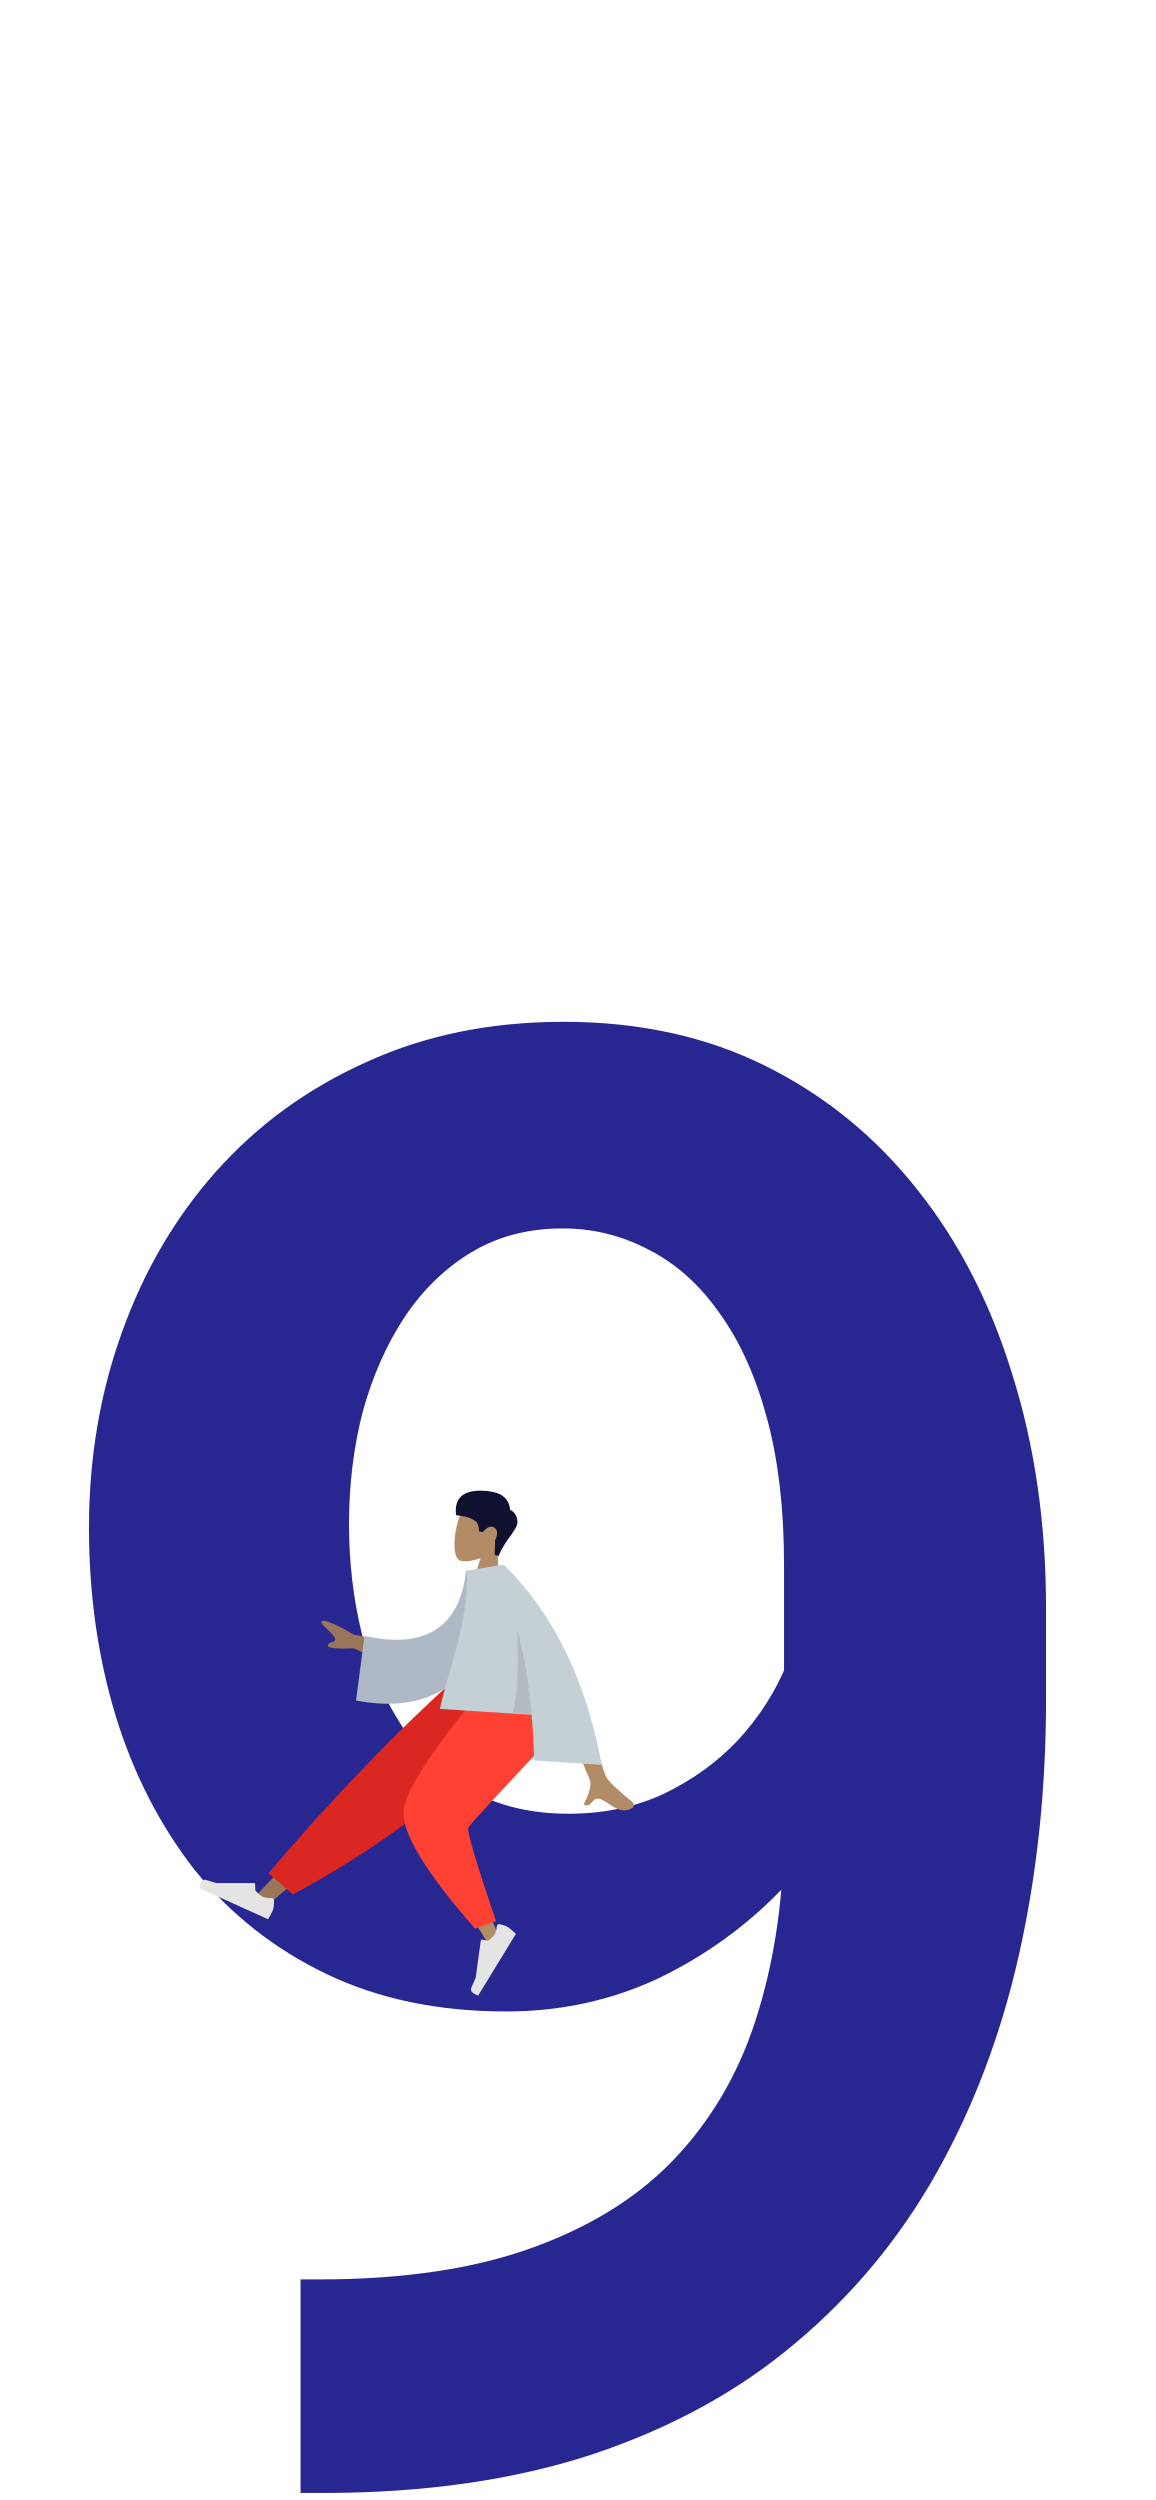
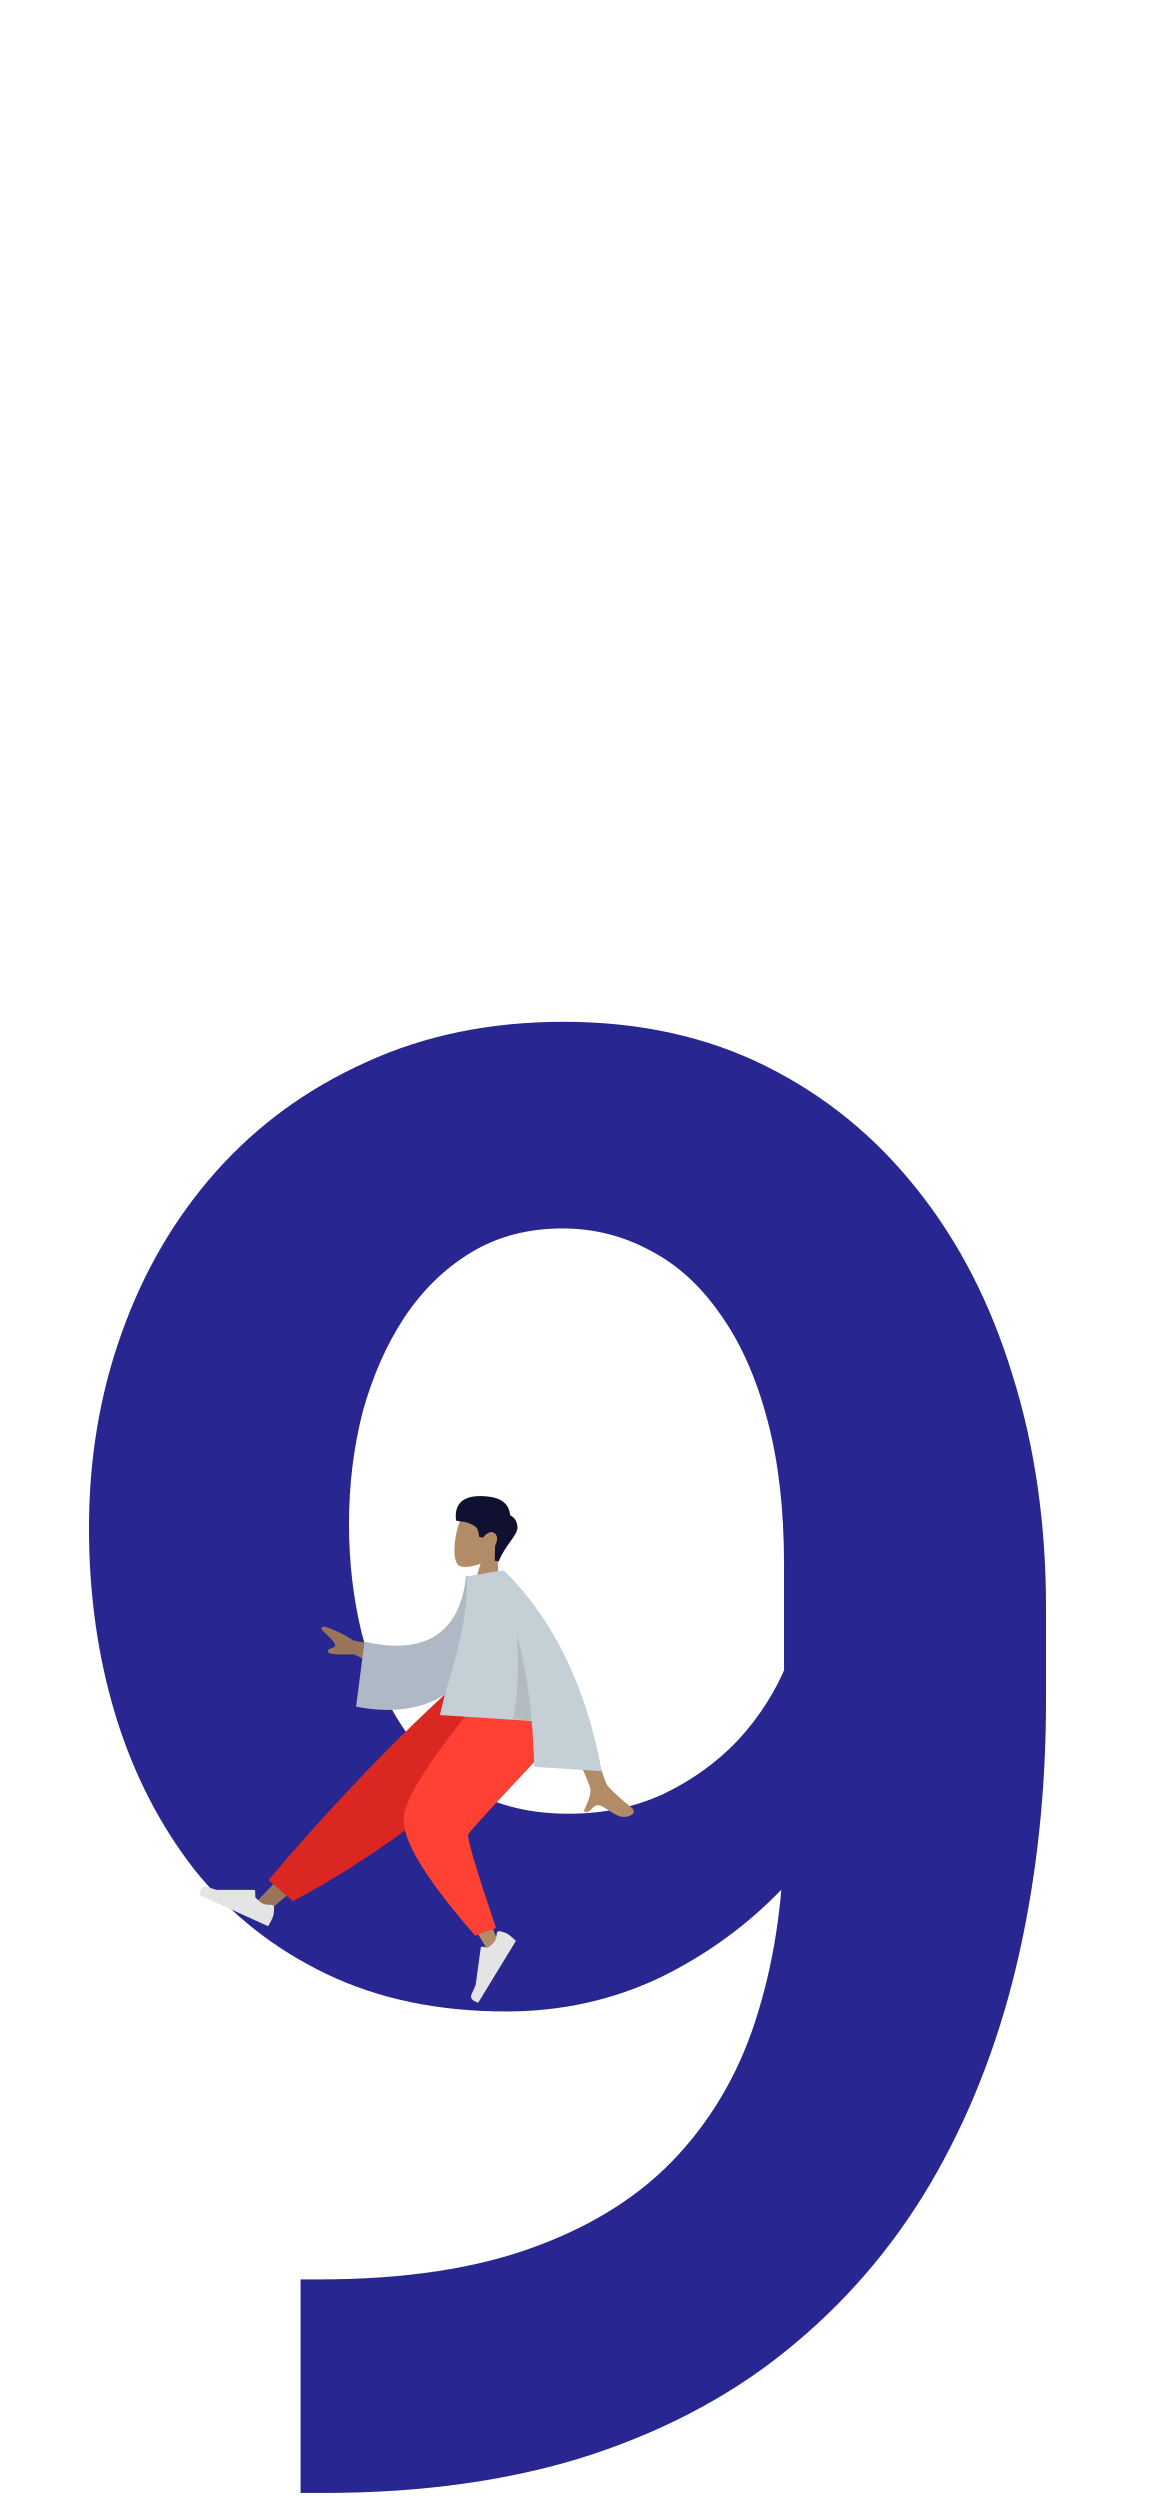
<svg xmlns="http://www.w3.org/2000/svg" width="129" height="279" viewBox="0 0 129 279" fill="none">
  <path opacity="0.87" d="M33.542 254.381H35.639C45.127 254.381 53.145 253.167 59.692 250.74C66.312 248.313 71.645 244.892 75.691 240.479C79.81 235.992 82.789 230.659 84.628 224.48C86.54 218.228 87.497 211.313 87.497 203.737V174.608C87.497 168.429 86.871 163.023 85.621 158.389C84.37 153.681 82.605 149.746 80.325 146.583C78.118 143.42 75.507 141.066 72.491 139.521C69.475 137.903 66.239 137.094 62.781 137.094C58.956 137.094 55.573 137.976 52.63 139.742C49.688 141.507 47.187 143.935 45.127 147.024C43.141 150.04 41.597 153.534 40.493 157.506C39.464 161.478 38.949 165.671 38.949 170.084C38.949 174.351 39.427 178.433 40.383 182.332C41.413 186.23 42.921 189.687 44.907 192.703C46.966 195.719 49.541 198.11 52.63 199.875C55.72 201.567 59.324 202.413 63.443 202.413C67.342 202.413 70.873 201.677 74.036 200.206C77.272 198.661 80.067 196.639 82.421 194.138C84.775 191.563 86.577 188.731 87.828 185.642C89.152 182.479 89.887 179.279 90.034 176.042L100.296 180.456C100.296 185.826 99.155 191.122 96.875 196.344C94.668 201.567 91.542 206.311 87.497 210.578C83.525 214.77 78.89 218.154 73.594 220.729C68.298 223.23 62.597 224.48 56.492 224.48C48.916 224.48 42.222 223.082 36.411 220.287C30.6 217.492 25.708 213.63 21.736 208.702C17.838 203.7 14.895 197.963 12.909 191.489C10.923 184.943 9.93 177.955 9.93 170.526C9.93 162.802 11.144 155.557 13.571 148.789C15.999 141.949 19.493 135.954 24.053 130.805C28.687 125.582 34.278 121.5 40.824 118.557C47.371 115.541 54.727 114.033 62.892 114.033C71.351 114.033 78.89 115.689 85.51 118.999C92.131 122.309 97.758 126.906 102.392 132.791C107.026 138.602 110.557 145.479 112.984 153.424C115.485 161.368 116.736 170.047 116.736 179.463V189.724C116.736 199.654 115.743 209.07 113.757 217.97C111.771 226.871 108.718 234.999 104.599 242.354C100.479 249.71 95.22 256.073 88.821 261.443C82.495 266.812 74.918 270.968 66.091 273.911C57.338 276.779 47.334 278.214 36.08 278.214H33.542V254.381Z" fill="#080680" />
-   <path fill-rule="evenodd" clip-rule="evenodd" d="M55.798 178.619L55.434 171.486L54.414 171.257L52.43 177.865L55.798 178.619Z" fill="#B28B67" />
-   <path fill-rule="evenodd" clip-rule="evenodd" d="M51.267 174.127C52.282 174.646 56.669 173.404 56.935 170.234C57.202 167.065 52.889 166.806 51.828 168.197C50.768 169.589 50.252 173.607 51.267 174.127Z" fill="#B28B67" />
-   <path fill-rule="evenodd" clip-rule="evenodd" d="M55.651 173.642C56.379 171.78 57.801 170.718 57.75 169.801C57.715 169.19 57.441 168.752 56.926 168.49C56.826 167.27 56.006 166.577 54.467 166.41C52.157 166.159 50.623 166.819 50.893 169.09C51.443 169.214 52.138 169.158 53.002 169.715C53.276 169.892 53.432 170.284 53.468 170.892L53.883 170.985C54.391 170.388 54.827 170.224 55.19 170.494C55.553 170.765 55.575 171.227 55.253 171.882L55.209 173.543L55.651 173.642Z" fill="#101030" />
-   <path fill-rule="evenodd" clip-rule="evenodd" d="M58.927 189.542L42.592 201.866L29.728 212.713L28.132 211.991L52.451 186.61L58.927 189.542Z" fill="#997659" />
-   <path fill-rule="evenodd" clip-rule="evenodd" d="M30.585 212.11C30.58 212.603 30.537 212.953 30.457 213.16C30.362 213.408 30.182 213.752 29.918 214.191C29.635 214.063 27.089 212.912 22.282 210.737C22.34 209.981 22.592 209.673 23.04 209.814C23.488 209.954 23.862 210.066 24.161 210.151L28.34 210.149C28.414 210.149 28.477 210.212 28.48 210.289C28.48 210.29 28.48 210.291 28.48 210.292L28.493 210.969C28.816 211.336 29.102 211.575 29.349 211.687C29.554 211.78 29.871 211.823 30.301 211.816C30.449 211.814 30.576 211.937 30.585 212.091C30.585 212.098 30.585 212.104 30.585 212.11Z" fill="#E4E4E4" />
-   <path fill-rule="evenodd" clip-rule="evenodd" d="M32.685 211.412L29.963 209.066C32.889 205.573 36.278 201.806 40.131 197.765C43.983 193.723 47.914 189.92 51.925 186.355L60.639 190.302C55.911 194.968 51.236 199.036 46.613 202.506C41.99 205.975 37.348 208.944 32.685 211.412Z" fill="#DB2721" />
-   <path fill-rule="evenodd" clip-rule="evenodd" d="M58.91 192.761C55.112 197.118 50.672 203.2 50.612 203.485C50.573 203.675 52.296 207.972 55.783 216.377L54.475 216.948C49.026 207.964 46.417 203.019 46.649 202.113C46.997 200.754 51.274 191.923 54.497 187.242L58.91 192.761Z" fill="#B28B67" />
-   <path fill-rule="evenodd" clip-rule="evenodd" d="M55.355 214.398L53.027 215.245C47.531 208.974 44.869 204.61 45.043 202.151C45.216 199.693 48.774 194.404 55.717 186.286L61.461 193.989C55.511 200.281 52.445 203.605 52.264 203.962C52.084 204.319 53.114 207.797 55.355 214.398Z" fill="#FF4133" />
-   <path fill-rule="evenodd" clip-rule="evenodd" d="M55.759 214.74C56.209 214.844 56.525 214.957 56.704 215.078C56.918 215.223 57.209 215.47 57.575 215.821C57.419 216.076 56.017 218.368 53.368 222.697C52.682 222.487 52.435 222.174 52.624 221.758C52.814 221.342 52.968 220.994 53.087 220.715L53.655 216.57C53.665 216.497 53.731 216.447 53.802 216.46C53.803 216.46 53.804 216.46 53.805 216.46L54.427 216.585C54.807 216.338 55.066 216.103 55.202 215.88C55.315 215.695 55.398 215.39 55.45 214.962C55.468 214.815 55.599 214.714 55.741 214.736C55.747 214.737 55.753 214.739 55.759 214.74Z" fill="#E4E4E4" />
-   <path fill-rule="evenodd" clip-rule="evenodd" d="M45.176 183.582L39.437 182.412C38.287 181.684 37.23 181.173 36.265 180.88C35.994 180.854 35.563 180.928 36.208 181.518C36.852 182.109 37.507 182.758 37.394 183.044C37.281 183.329 36.682 183.182 36.585 183.626C36.52 183.922 37.491 184.034 39.496 183.959L44.158 186.149L45.176 183.582Z" fill="#997659" />
-   <path fill-rule="evenodd" clip-rule="evenodd" d="M54.485 175.283L52.008 175.289C51.431 180.904 48.128 184.256 40.678 182.557L39.733 189.774C46.695 191.153 52.779 188.702 53.983 181.062C54.295 179.084 54.538 177.021 54.485 175.283Z" fill="#AFB9C5" />
-   <path fill-rule="evenodd" clip-rule="evenodd" d="M63.558 185.904C66.017 193.592 67.387 197.738 67.668 198.341C67.874 198.783 69.4 200.18 70.459 200.99C70.884 201.315 70.708 201.687 70.547 201.779C69.241 202.528 68.381 201.498 67.251 200.89C66.012 200.224 66.116 201.901 65.135 201.391C65.436 200.715 66.142 199.466 65.809 198.599C65.661 198.213 63.86 193.922 60.406 185.726L63.558 185.904Z" fill="#B28B67" />
-   <path fill-rule="evenodd" clip-rule="evenodd" d="M60.449 191.445L49.09 190.717C50.121 185.944 52.15 181.874 52.124 175.289L55.866 174.65C58.575 179.073 59.889 184.389 60.449 191.445Z" fill="#C5CFD6" />
-   <path fill-rule="evenodd" clip-rule="evenodd" d="M60.517 191.363L57.228 191.156C58.002 188.008 57.973 182.799 57.141 175.531C59.516 179.89 60.032 184.377 60.517 191.363Z" fill="black" fill-opacity="0.1" />
-   <path fill-rule="evenodd" clip-rule="evenodd" d="M56.261 174.648C61.781 180.097 65.412 187.532 67.154 196.954L59.619 196.473C59.388 188.618 58.334 181.631 55.31 175.437L56.017 174.633L56.261 174.648Z" fill="#C5CFD6" />
+   <path fill-rule="evenodd" clip-rule="evenodd" d="M55.799 179.264L55.433 172.105L54.412 171.876L52.43 178.506L55.799 179.264Z" fill="#B28B67" />
+   <path fill-rule="evenodd" clip-rule="evenodd" d="M51.267 174.755C52.282 175.276 56.669 174.03 56.935 170.85C57.201 167.669 52.886 167.408 51.826 168.805C50.766 170.201 50.252 174.233 51.267 174.755Z" fill="#B28B67" />
+   <path fill-rule="evenodd" clip-rule="evenodd" d="M55.651 174.269C56.379 172.4 57.801 171.335 57.75 170.415C57.715 169.802 57.441 169.363 56.925 169.099C56.825 167.875 56.005 167.18 54.465 167.012C52.156 166.76 50.621 167.421 50.892 169.7C51.442 169.824 52.137 169.769 53.002 170.328C53.276 170.505 53.431 170.899 53.468 171.509L53.883 171.602C54.391 171.003 54.827 170.839 55.19 171.11C55.553 171.381 55.575 171.846 55.253 172.503L55.21 174.17L55.651 174.269Z" fill="#101030" />
+   <path fill-rule="evenodd" clip-rule="evenodd" d="M58.927 190.23L42.592 202.594L29.729 213.477L28.132 212.752L52.449 187.287L58.927 190.23Z" fill="#997659" />
+   <path fill-rule="evenodd" clip-rule="evenodd" d="M30.585 212.877C30.58 213.371 30.538 213.722 30.458 213.93C30.363 214.179 30.183 214.524 29.919 214.964C29.636 214.836 27.09 213.68 22.282 211.497C22.339 210.739 22.592 210.43 23.04 210.571C23.488 210.711 23.862 210.824 24.161 210.91L28.34 210.909C28.414 210.909 28.477 210.971 28.48 211.049C28.48 211.05 28.48 211.051 28.48 211.052L28.492 211.731C28.816 212.099 29.102 212.339 29.349 212.452C29.554 212.545 29.871 212.588 30.301 212.581C30.449 212.579 30.576 212.703 30.585 212.858C30.585 212.864 30.585 212.871 30.585 212.877Z" fill="#E4E4E4" />
+   <path fill-rule="evenodd" clip-rule="evenodd" d="M32.686 212.171L29.963 209.816C32.888 206.312 36.277 202.532 40.129 198.478C43.981 194.423 47.912 190.607 51.922 187.031L60.639 190.994C55.912 195.675 51.236 199.756 46.614 203.237C41.991 206.718 37.349 209.696 32.686 212.171Z" fill="#DB2721" />
+   <path fill-rule="evenodd" clip-rule="evenodd" d="M58.907 193.458C55.111 197.83 50.672 203.933 50.613 204.219C50.573 204.409 52.298 208.722 55.786 217.158L54.479 217.731C49.028 208.714 46.418 203.75 46.65 202.841C46.997 201.477 51.271 192.616 54.493 187.918L58.907 193.458Z" fill="#B28B67" />
+   <path fill-rule="evenodd" clip-rule="evenodd" d="M55.358 215.172L53.031 216.022C47.533 209.727 44.871 205.346 45.044 202.879C45.216 200.411 48.773 195.104 55.713 186.958L61.459 194.691C55.51 201.004 52.446 204.34 52.265 204.698C52.085 205.056 53.116 208.547 55.358 215.172Z" fill="#FF4133" />
+   <path fill-rule="evenodd" clip-rule="evenodd" d="M55.758 215.515C56.209 215.62 56.524 215.734 56.703 215.855C56.918 216 57.209 216.249 57.575 216.601C57.419 216.857 56.017 219.157 53.369 223.501C52.683 223.29 52.435 222.976 52.625 222.559C52.814 222.141 52.968 221.792 53.087 221.512L53.654 217.352C53.664 217.278 53.73 217.228 53.801 217.241C53.802 217.241 53.803 217.241 53.804 217.241L54.427 217.366C54.807 217.119 55.065 216.883 55.202 216.659C55.314 216.474 55.397 216.167 55.449 215.738C55.467 215.59 55.598 215.489 55.741 215.512C55.746 215.513 55.752 215.514 55.758 215.515Z" fill="#E4E4E4" />
+   <path fill-rule="evenodd" clip-rule="evenodd" d="M45.174 184.246L39.436 183.07C38.286 182.34 37.229 181.828 36.264 181.533C35.993 181.507 35.562 181.581 36.207 182.173C36.852 182.766 37.507 183.417 37.394 183.704C37.28 183.99 36.682 183.842 36.585 184.288C36.521 184.585 37.491 184.697 39.495 184.623L44.157 186.821L45.174 184.246Z" fill="#997659" />
+   <path fill-rule="evenodd" clip-rule="evenodd" d="M54.481 175.916L52.004 175.921C51.43 181.557 48.128 184.922 40.679 183.214L39.736 190.459C46.697 191.845 52.779 189.387 53.981 181.717C54.292 179.732 54.534 177.66 54.481 175.916Z" fill="#AFB9C5" />
+   <path fill-rule="evenodd" clip-rule="evenodd" d="M63.555 186.575C66.016 194.291 67.388 198.452 67.669 199.057C67.875 199.501 69.402 200.903 70.461 201.715C70.887 202.042 70.711 202.415 70.55 202.508C69.243 203.259 68.383 202.225 67.252 201.615C66.014 200.946 66.118 202.629 65.136 202.117C65.438 201.439 66.143 200.186 65.81 199.315C65.662 198.928 63.859 194.622 60.402 186.397L63.555 186.575Z" fill="#B28B67" />
+   <path fill-rule="evenodd" clip-rule="evenodd" d="M60.448 192.136L49.094 191.403C50.123 186.613 52.151 182.53 52.123 175.923L55.863 175.282C58.572 179.721 59.887 185.056 60.448 192.136Z" fill="#C5CFD6" />
+   <path fill-rule="evenodd" clip-rule="evenodd" d="M60.517 192.054L57.232 191.845C58.004 188.686 57.973 183.459 57.141 176.164C59.514 180.54 60.03 185.043 60.517 192.054Z" fill="black" fill-opacity="0.1" />
+   <path fill-rule="evenodd" clip-rule="evenodd" d="M56.26 175.279C61.778 180.748 65.41 188.21 67.154 197.665L59.622 197.18C59.389 189.298 58.334 182.286 55.31 176.07L56.016 175.263L56.26 175.279Z" fill="#C5CFD6" />
</svg>
